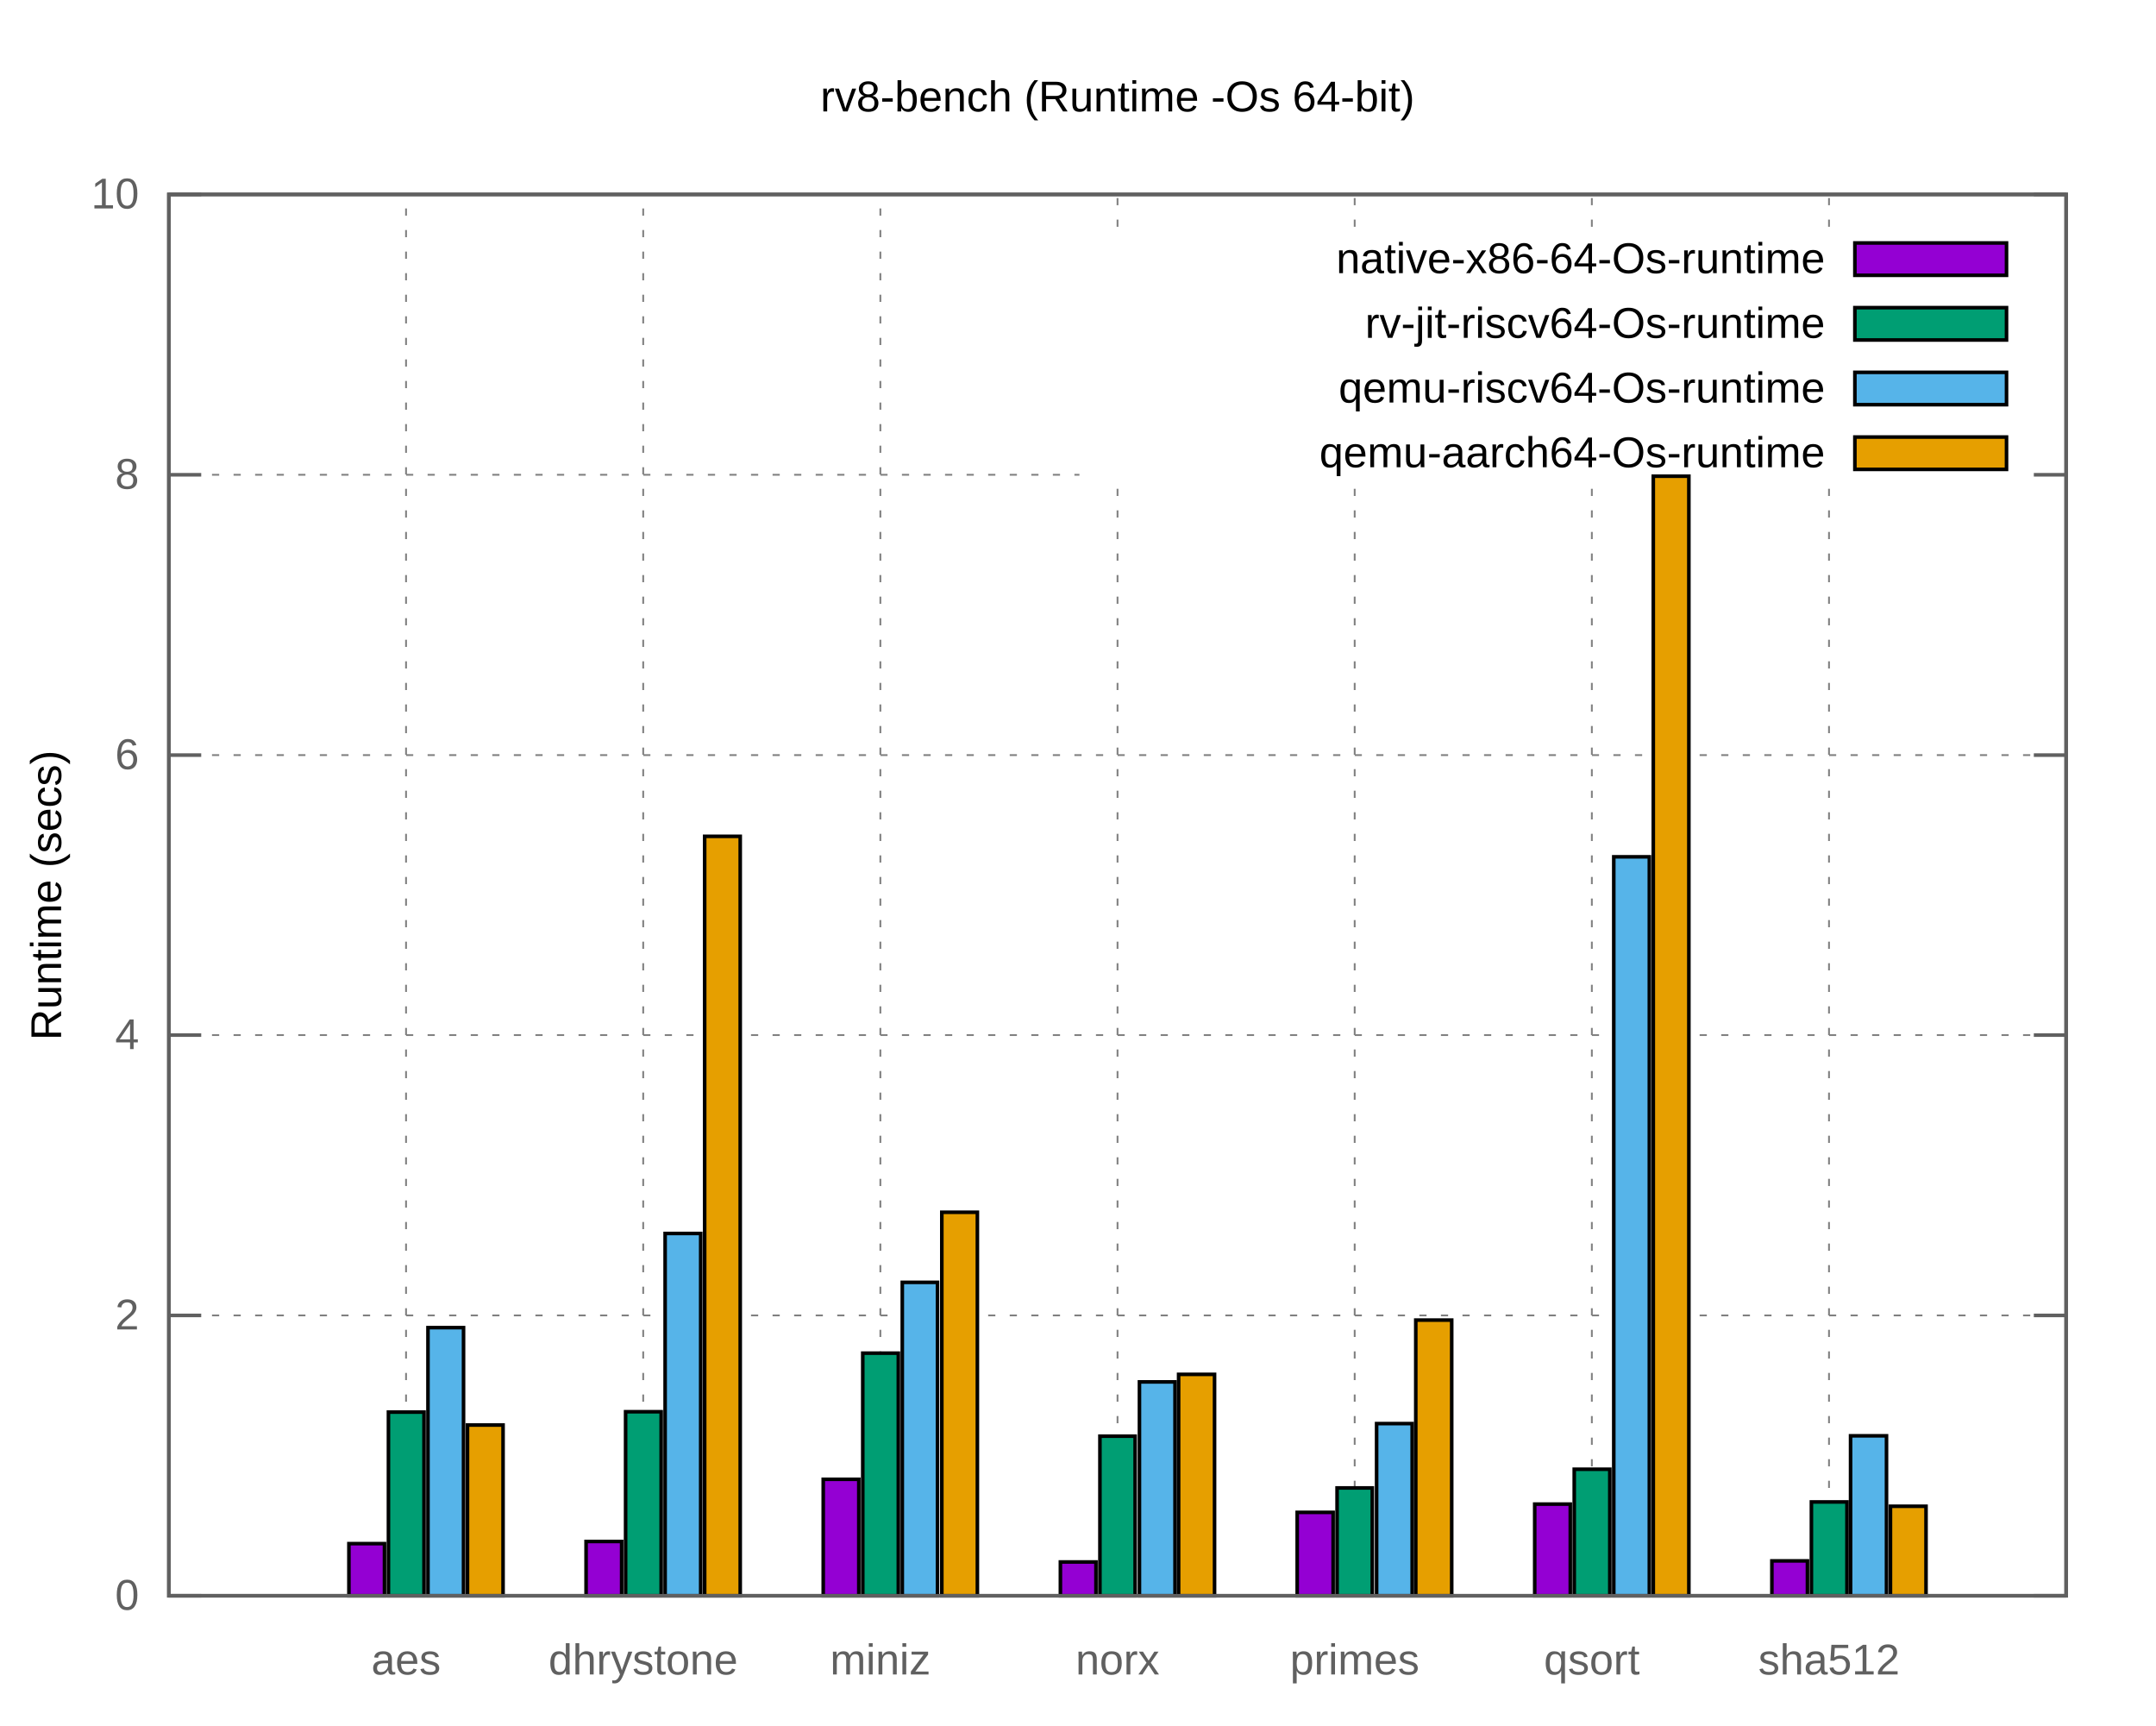
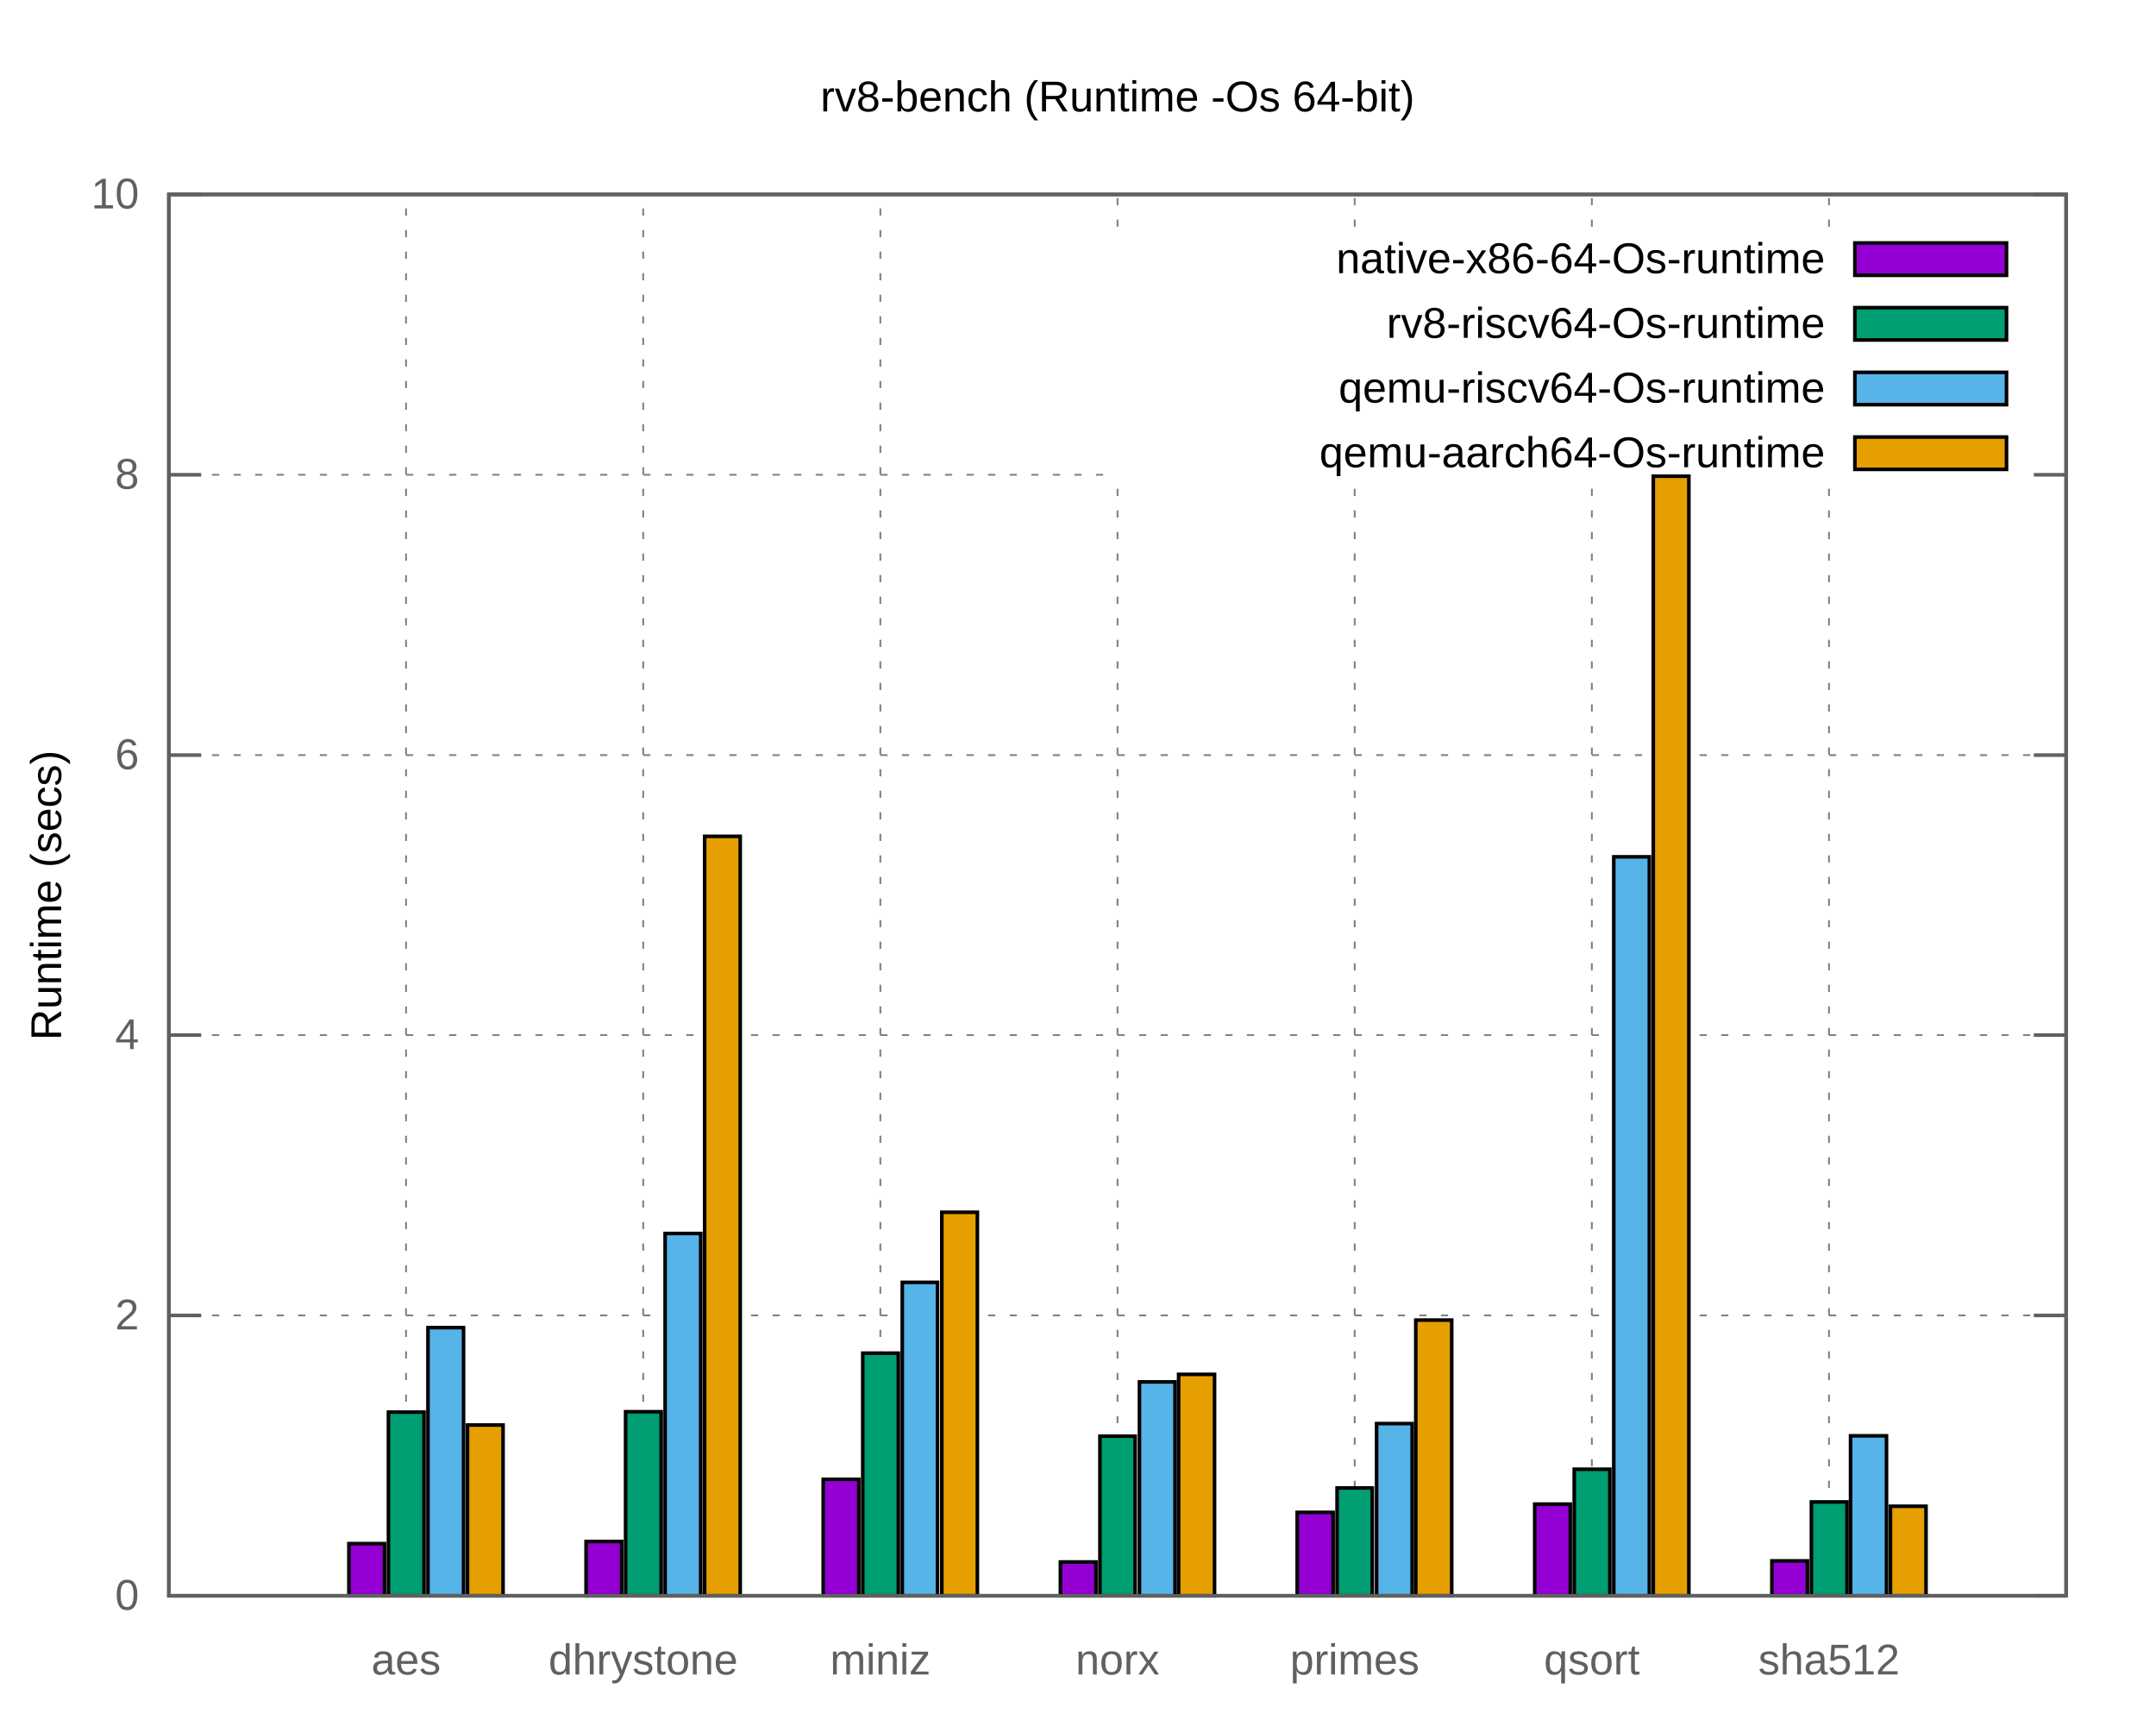
<svg xmlns="http://www.w3.org/2000/svg" xmlns:xlink="http://www.w3.org/1999/xlink" width="600" height="480" viewBox="0 0 600 480">
  <g id="gnuplot_canvas">
    <rect x="0" y="0" width="600" height="480" fill="none" />
    <defs>
      <circle id="gpDot" r="0.5" stroke-width="0.5" />
      <path id="gpPt0" stroke-width="0.222" stroke="currentColor" d="M-1,0 h2 M0,-1 v2" />
      <path id="gpPt1" stroke-width="0.222" stroke="currentColor" d="M-1,-1 L1,1 M1,-1 L-1,1" />
      <path id="gpPt2" stroke-width="0.222" stroke="currentColor" d="M-1,0 L1,0 M0,-1 L0,1 M-1,-1 L1,1 M-1,1 L1,-1" />
      <rect id="gpPt3" stroke-width="0.222" stroke="currentColor" x="-1" y="-1" width="2" height="2" />
      <rect id="gpPt4" stroke-width="0.222" stroke="currentColor" fill="currentColor" x="-1" y="-1" width="2" height="2" />
      <circle id="gpPt5" stroke-width="0.222" stroke="currentColor" cx="0" cy="0" r="1" />
      <use xlink:href="#gpPt5" id="gpPt6" fill="currentColor" stroke="none" />
      <path id="gpPt7" stroke-width="0.222" stroke="currentColor" d="M0,-1.33 L-1.33,0.67 L1.33,0.67 z" />
      <use xlink:href="#gpPt7" id="gpPt8" fill="currentColor" stroke="none" />
      <use xlink:href="#gpPt7" id="gpPt9" stroke="currentColor" transform="rotate(180)" />
      <use xlink:href="#gpPt9" id="gpPt10" fill="currentColor" stroke="none" />
      <use xlink:href="#gpPt3" id="gpPt11" stroke="currentColor" transform="rotate(45)" />
      <use xlink:href="#gpPt11" id="gpPt12" fill="currentColor" stroke="none" />
      <path id="gpPt13" stroke-width="0.222" stroke="currentColor" d="M0,1.330 L1.265,0.411 L0.782,-1.067 L-0.782,-1.076 L-1.265,0.411 z" />
      <use xlink:href="#gpPt13" id="gpPt14" fill="currentColor" stroke="none" />
      <filter id="textbox" filterUnits="objectBoundingBox" x="0" y="0" height="1" width="1">
        <feFlood flood-color="white" flood-opacity="1" result="bgnd" />
        <feComposite in="SourceGraphic" in2="bgnd" operator="atop" />
      </filter>
      <filter id="greybox" filterUnits="objectBoundingBox" x="0" y="0" height="1" width="1">
        <feFlood flood-color="lightgrey" flood-opacity="1" result="grey" />
        <feComposite in="SourceGraphic" in2="grey" operator="atop" />
      </filter>
    </defs>
    <g fill="none" color="white" stroke="rgb( 96,  96,  96)" stroke-width="1.00" stroke-linecap="butt" stroke-linejoin="miter">
</g>
    <g fill="none" color="black" stroke="currentColor" stroke-width="1.00" stroke-linecap="butt" stroke-linejoin="miter">
</g>
    <g fill="none" color="black" stroke="rgb( 96,  96,  96)" stroke-width="0.50" stroke-linecap="butt" stroke-linejoin="miter">
</g>
    <g fill="none" color="gray" stroke="currentColor" stroke-width="0.50" stroke-linecap="butt" stroke-linejoin="miter">
      <path stroke="gray" stroke-dasharray="2,4" class="gridline" d="M47.0,444.0 L575.0,444.0  " />
    </g>
    <g fill="none" color="gray" stroke="gray" stroke-width="1.00" stroke-linecap="butt" stroke-linejoin="miter">
</g>
    <g fill="none" color="black" stroke="currentColor" stroke-width="1.00" stroke-linecap="butt" stroke-linejoin="miter">
      <path stroke="rgb( 96,  96,  96)" d="M47.0,444.0 L56.0,444.0 M575.0,444.0 L566.0,444.0  " />
      <g transform="translate(38.7,447.9)" stroke="none" fill="rgb(96,96,96)" font-family="Arial" font-size="12.00" text-anchor="end">
        <text>
          <tspan font-family="Arial"> 0</tspan>
        </text>
      </g>
    </g>
    <g fill="none" color="black" stroke="currentColor" stroke-width="1.00" stroke-linecap="butt" stroke-linejoin="miter">
</g>
    <g fill="none" color="black" stroke="rgb( 96,  96,  96)" stroke-width="0.50" stroke-linecap="butt" stroke-linejoin="miter">
</g>
    <g fill="none" color="gray" stroke="currentColor" stroke-width="0.50" stroke-linecap="butt" stroke-linejoin="miter">
      <path stroke="gray" stroke-dasharray="2,4" class="gridline" d="M47.0,366.0 L575.0,366.0  " />
    </g>
    <g fill="none" color="gray" stroke="gray" stroke-width="1.00" stroke-linecap="butt" stroke-linejoin="miter">
</g>
    <g fill="none" color="black" stroke="currentColor" stroke-width="1.00" stroke-linecap="butt" stroke-linejoin="miter">
      <path stroke="rgb( 96,  96,  96)" d="M47.0,366.0 L56.0,366.0 M575.0,366.0 L566.0,366.0  " />
      <g transform="translate(38.7,369.9)" stroke="none" fill="rgb(96,96,96)" font-family="Arial" font-size="12.00" text-anchor="end">
        <text>
          <tspan font-family="Arial"> 2</tspan>
        </text>
      </g>
    </g>
    <g fill="none" color="black" stroke="currentColor" stroke-width="1.00" stroke-linecap="butt" stroke-linejoin="miter">
</g>
    <g fill="none" color="black" stroke="rgb( 96,  96,  96)" stroke-width="0.50" stroke-linecap="butt" stroke-linejoin="miter">
</g>
    <g fill="none" color="gray" stroke="currentColor" stroke-width="0.50" stroke-linecap="butt" stroke-linejoin="miter">
      <path stroke="gray" stroke-dasharray="2,4" class="gridline" d="M47.0,288.0 L575.0,288.0  " />
    </g>
    <g fill="none" color="gray" stroke="gray" stroke-width="1.00" stroke-linecap="butt" stroke-linejoin="miter">
</g>
    <g fill="none" color="black" stroke="currentColor" stroke-width="1.00" stroke-linecap="butt" stroke-linejoin="miter">
      <path stroke="rgb( 96,  96,  96)" d="M47.0,288.0 L56.0,288.0 M575.0,288.0 L566.0,288.0  " />
      <g transform="translate(38.7,291.9)" stroke="none" fill="rgb(96,96,96)" font-family="Arial" font-size="12.00" text-anchor="end">
        <text>
          <tspan font-family="Arial"> 4</tspan>
        </text>
      </g>
    </g>
    <g fill="none" color="black" stroke="currentColor" stroke-width="1.00" stroke-linecap="butt" stroke-linejoin="miter">
</g>
    <g fill="none" color="black" stroke="rgb( 96,  96,  96)" stroke-width="0.50" stroke-linecap="butt" stroke-linejoin="miter">
</g>
    <g fill="none" color="gray" stroke="currentColor" stroke-width="0.50" stroke-linecap="butt" stroke-linejoin="miter">
      <path stroke="gray" stroke-dasharray="2,4" class="gridline" d="M47.0,210.1 L575.0,210.1  " />
    </g>
    <g fill="none" color="gray" stroke="gray" stroke-width="1.00" stroke-linecap="butt" stroke-linejoin="miter">
</g>
    <g fill="none" color="black" stroke="currentColor" stroke-width="1.00" stroke-linecap="butt" stroke-linejoin="miter">
      <path stroke="rgb( 96,  96,  96)" d="M47.0,210.1 L56.0,210.1 M575.0,210.1 L566.0,210.1  " />
      <g transform="translate(38.7,214.0)" stroke="none" fill="rgb(96,96,96)" font-family="Arial" font-size="12.00" text-anchor="end">
        <text>
          <tspan font-family="Arial"> 6</tspan>
        </text>
      </g>
    </g>
    <g fill="none" color="black" stroke="currentColor" stroke-width="1.00" stroke-linecap="butt" stroke-linejoin="miter">
</g>
    <g fill="none" color="black" stroke="rgb( 96,  96,  96)" stroke-width="0.50" stroke-linecap="butt" stroke-linejoin="miter">
</g>
    <g fill="none" color="gray" stroke="currentColor" stroke-width="0.50" stroke-linecap="butt" stroke-linejoin="miter">
-       <path stroke="gray" stroke-dasharray="2,4" class="gridline" d="M47.0,132.1 L300.4,132.1 M566.7,132.1 L575.0,132.1  " />
+       <path stroke="gray" stroke-dasharray="2,4" class="gridline" d="M47.0,132.1 L308.7,132.1 M566.7,132.1 L575.0,132.1  " />
    </g>
    <g fill="none" color="gray" stroke="gray" stroke-width="1.00" stroke-linecap="butt" stroke-linejoin="miter">
</g>
    <g fill="none" color="black" stroke="currentColor" stroke-width="1.00" stroke-linecap="butt" stroke-linejoin="miter">
      <path stroke="rgb( 96,  96,  96)" d="M47.0,132.1 L56.0,132.1 M575.0,132.1 L566.0,132.1  " />
      <g transform="translate(38.7,136.0)" stroke="none" fill="rgb(96,96,96)" font-family="Arial" font-size="12.00" text-anchor="end">
        <text>
          <tspan font-family="Arial"> 8</tspan>
        </text>
      </g>
    </g>
    <g fill="none" color="black" stroke="currentColor" stroke-width="1.00" stroke-linecap="butt" stroke-linejoin="miter">
</g>
    <g fill="none" color="black" stroke="rgb( 96,  96,  96)" stroke-width="0.50" stroke-linecap="butt" stroke-linejoin="miter">
</g>
    <g fill="none" color="gray" stroke="currentColor" stroke-width="0.50" stroke-linecap="butt" stroke-linejoin="miter">
      <path stroke="gray" stroke-dasharray="2,4" class="gridline" d="M47.0,54.1 L575.0,54.1  " />
    </g>
    <g fill="none" color="gray" stroke="gray" stroke-width="1.00" stroke-linecap="butt" stroke-linejoin="miter">
</g>
    <g fill="none" color="black" stroke="currentColor" stroke-width="1.00" stroke-linecap="butt" stroke-linejoin="miter">
      <path stroke="rgb( 96,  96,  96)" d="M47.0,54.1 L56.0,54.1 M575.0,54.1 L566.0,54.1  " />
      <g transform="translate(38.7,58.0)" stroke="none" fill="rgb(96,96,96)" font-family="Arial" font-size="12.00" text-anchor="end">
        <text>
          <tspan font-family="Arial"> 10</tspan>
        </text>
      </g>
    </g>
    <g fill="none" color="black" stroke="currentColor" stroke-width="1.00" stroke-linecap="butt" stroke-linejoin="miter">
</g>
    <g fill="none" color="black" stroke="rgb( 96,  96,  96)" stroke-width="0.50" stroke-linecap="butt" stroke-linejoin="miter">
</g>
    <g fill="none" color="gray" stroke="currentColor" stroke-width="0.50" stroke-linecap="butt" stroke-linejoin="miter">
      <path stroke="gray" stroke-dasharray="2,4" class="gridline" d="M113.0,444.0 L113.0,54.1  " />
    </g>
    <g fill="none" color="gray" stroke="gray" stroke-width="1.00" stroke-linecap="butt" stroke-linejoin="miter">
</g>
    <g fill="none" color="black" stroke="currentColor" stroke-width="1.00" stroke-linecap="butt" stroke-linejoin="miter">
      <path stroke="rgb( 96,  96,  96)" d="M113.0,444.0 M113.0,54.1  " />
      <g transform="translate(113.0,465.9)" stroke="none" fill="rgb(96,96,96)" font-family="Arial" font-size="12.00" text-anchor="middle">
        <text>
          <tspan font-family="Arial">aes</tspan>
        </text>
      </g>
    </g>
    <g fill="none" color="black" stroke="currentColor" stroke-width="1.00" stroke-linecap="butt" stroke-linejoin="miter">
</g>
    <g fill="none" color="black" stroke="rgb( 96,  96,  96)" stroke-width="0.50" stroke-linecap="butt" stroke-linejoin="miter">
</g>
    <g fill="none" color="gray" stroke="currentColor" stroke-width="0.50" stroke-linecap="butt" stroke-linejoin="miter">
      <path stroke="gray" stroke-dasharray="2,4" class="gridline" d="M179.0,444.0 L179.0,54.1  " />
    </g>
    <g fill="none" color="gray" stroke="gray" stroke-width="1.00" stroke-linecap="butt" stroke-linejoin="miter">
</g>
    <g fill="none" color="black" stroke="currentColor" stroke-width="1.00" stroke-linecap="butt" stroke-linejoin="miter">
      <path stroke="rgb( 96,  96,  96)" d="M179.0,444.0 M179.0,54.1  " />
      <g transform="translate(179.0,465.9)" stroke="none" fill="rgb(96,96,96)" font-family="Arial" font-size="12.00" text-anchor="middle">
        <text>
          <tspan font-family="Arial">dhrystone</tspan>
        </text>
      </g>
    </g>
    <g fill="none" color="black" stroke="currentColor" stroke-width="1.00" stroke-linecap="butt" stroke-linejoin="miter">
</g>
    <g fill="none" color="black" stroke="rgb( 96,  96,  96)" stroke-width="0.50" stroke-linecap="butt" stroke-linejoin="miter">
</g>
    <g fill="none" color="gray" stroke="currentColor" stroke-width="0.50" stroke-linecap="butt" stroke-linejoin="miter">
      <path stroke="gray" stroke-dasharray="2,4" class="gridline" d="M245.0,444.0 L245.0,54.1  " />
    </g>
    <g fill="none" color="gray" stroke="gray" stroke-width="1.00" stroke-linecap="butt" stroke-linejoin="miter">
</g>
    <g fill="none" color="black" stroke="currentColor" stroke-width="1.00" stroke-linecap="butt" stroke-linejoin="miter">
      <path stroke="rgb( 96,  96,  96)" d="M245.0,444.0 M245.0,54.1  " />
      <g transform="translate(245.0,465.9)" stroke="none" fill="rgb(96,96,96)" font-family="Arial" font-size="12.00" text-anchor="middle">
        <text>
          <tspan font-family="Arial">miniz</tspan>
        </text>
      </g>
    </g>
    <g fill="none" color="black" stroke="currentColor" stroke-width="1.00" stroke-linecap="butt" stroke-linejoin="miter">
</g>
    <g fill="none" color="black" stroke="rgb( 96,  96,  96)" stroke-width="0.50" stroke-linecap="butt" stroke-linejoin="miter">
</g>
    <g fill="none" color="gray" stroke="currentColor" stroke-width="0.50" stroke-linecap="butt" stroke-linejoin="miter">
      <path stroke="gray" stroke-dasharray="2,4" class="gridline" d="M311.0,444.0 L311.0,135.1 M311.0,63.1 L311.0,54.1  " />
    </g>
    <g fill="none" color="gray" stroke="gray" stroke-width="1.00" stroke-linecap="butt" stroke-linejoin="miter">
</g>
    <g fill="none" color="black" stroke="currentColor" stroke-width="1.00" stroke-linecap="butt" stroke-linejoin="miter">
      <path stroke="rgb( 96,  96,  96)" d="M311.0,444.0 M311.0,54.1  " />
      <g transform="translate(311.0,465.9)" stroke="none" fill="rgb(96,96,96)" font-family="Arial" font-size="12.00" text-anchor="middle">
        <text>
          <tspan font-family="Arial">norx</tspan>
        </text>
      </g>
    </g>
    <g fill="none" color="black" stroke="currentColor" stroke-width="1.00" stroke-linecap="butt" stroke-linejoin="miter">
</g>
    <g fill="none" color="black" stroke="rgb( 96,  96,  96)" stroke-width="0.50" stroke-linecap="butt" stroke-linejoin="miter">
</g>
    <g fill="none" color="gray" stroke="currentColor" stroke-width="0.50" stroke-linecap="butt" stroke-linejoin="miter">
      <path stroke="gray" stroke-dasharray="2,4" class="gridline" d="M377.0,444.0 L377.0,135.1 M377.0,63.1 L377.0,54.1  " />
    </g>
    <g fill="none" color="gray" stroke="gray" stroke-width="1.00" stroke-linecap="butt" stroke-linejoin="miter">
</g>
    <g fill="none" color="black" stroke="currentColor" stroke-width="1.00" stroke-linecap="butt" stroke-linejoin="miter">
      <path stroke="rgb( 96,  96,  96)" d="M377.0,444.0 M377.0,54.1  " />
      <g transform="translate(377.0,465.9)" stroke="none" fill="rgb(96,96,96)" font-family="Arial" font-size="12.00" text-anchor="middle">
        <text>
          <tspan font-family="Arial">primes</tspan>
        </text>
      </g>
    </g>
    <g fill="none" color="black" stroke="currentColor" stroke-width="1.00" stroke-linecap="butt" stroke-linejoin="miter">
</g>
    <g fill="none" color="black" stroke="rgb( 96,  96,  96)" stroke-width="0.50" stroke-linecap="butt" stroke-linejoin="miter">
</g>
    <g fill="none" color="gray" stroke="currentColor" stroke-width="0.50" stroke-linecap="butt" stroke-linejoin="miter">
      <path stroke="gray" stroke-dasharray="2,4" class="gridline" d="M443.0,444.0 L443.0,135.1 M443.0,63.1 L443.0,54.1  " />
    </g>
    <g fill="none" color="gray" stroke="gray" stroke-width="1.00" stroke-linecap="butt" stroke-linejoin="miter">
</g>
    <g fill="none" color="black" stroke="currentColor" stroke-width="1.00" stroke-linecap="butt" stroke-linejoin="miter">
      <path stroke="rgb( 96,  96,  96)" d="M443.0,444.0 M443.0,54.1  " />
      <g transform="translate(443.0,465.9)" stroke="none" fill="rgb(96,96,96)" font-family="Arial" font-size="12.00" text-anchor="middle">
        <text>
          <tspan font-family="Arial">qsort</tspan>
        </text>
      </g>
    </g>
    <g fill="none" color="black" stroke="currentColor" stroke-width="1.00" stroke-linecap="butt" stroke-linejoin="miter">
</g>
    <g fill="none" color="black" stroke="rgb( 96,  96,  96)" stroke-width="0.50" stroke-linecap="butt" stroke-linejoin="miter">
</g>
    <g fill="none" color="gray" stroke="currentColor" stroke-width="0.50" stroke-linecap="butt" stroke-linejoin="miter">
      <path stroke="gray" stroke-dasharray="2,4" class="gridline" d="M509.0,444.0 L509.0,135.1 M509.0,63.1 L509.0,54.1  " />
    </g>
    <g fill="none" color="gray" stroke="gray" stroke-width="1.00" stroke-linecap="butt" stroke-linejoin="miter">
</g>
    <g fill="none" color="black" stroke="currentColor" stroke-width="1.00" stroke-linecap="butt" stroke-linejoin="miter">
      <path stroke="rgb( 96,  96,  96)" d="M509.0,444.0 M509.0,54.1  " />
      <g transform="translate(509.0,465.9)" stroke="none" fill="rgb(96,96,96)" font-family="Arial" font-size="12.00" text-anchor="middle">
        <text>
          <tspan font-family="Arial">sha512</tspan>
        </text>
      </g>
    </g>
    <g fill="none" color="black" stroke="currentColor" stroke-width="1.00" stroke-linecap="butt" stroke-linejoin="miter">
</g>
    <g fill="none" color="black" stroke="currentColor" stroke-width="1.00" stroke-linecap="butt" stroke-linejoin="miter">
      <path stroke="rgb( 96,  96,  96)" d="M47.0,54.1 L47.0,444.0 L575.0,444.0 L575.0,54.1 L47.0,54.1 Z  " />
    </g>
    <g fill="none" color="black" stroke="currentColor" stroke-width="1.00" stroke-linecap="butt" stroke-linejoin="miter">
      <g transform="translate(17.0,249.1) rotate(270)" stroke="none" fill="black" font-family="Arial" font-size="12.00" text-anchor="middle">
        <text>
          <tspan font-family="Arial">Runtime (secs)</tspan>
        </text>
      </g>
    </g>
    <g fill="none" color="black" stroke="currentColor" stroke-width="1.00" stroke-linecap="butt" stroke-linejoin="miter">
      <g transform="translate(311.0,31.0)" stroke="none" fill="black" font-family="Arial" font-size="12.00" text-anchor="middle">
        <text>
          <tspan font-family="Arial">rv8-bench (Runtime -Os 64-bit)</tspan>
        </text>
      </g>
    </g>
    <g id="gnuplot_plot_1">
      <g fill="none" color="black" stroke="currentColor" stroke-width="1.00" stroke-linecap="butt" stroke-linejoin="miter">
        <g transform="translate(507.9,76.0)" stroke="none" fill="black" font-family="Arial" font-size="12.00" text-anchor="end">
          <text>
            <tspan font-family="Arial">native-x86-64-Os-runtime</tspan>
          </text>
        </g>
      </g>
      <g fill="none" color="black" stroke="currentColor" stroke-width="1.00" stroke-linecap="butt" stroke-linejoin="miter">
        <g stroke="none" shape-rendering="crispEdges">
          <polygon fill="rgb(148,   0, 211)" points="516.2,76.6 558.4,76.6 558.4,67.6 516.2,67.6 " />
        </g>
        <path stroke="black" d="M516.2,76.6 L558.4,76.6 L558.4,67.6 L516.2,67.6 L516.2,76.6 Z  " />
      </g>
      <g fill="none" color="black" stroke="currentColor" stroke-width="1.00" stroke-linecap="butt" stroke-linejoin="miter">
        <g stroke="none" shape-rendering="crispEdges">
          <polygon fill="rgb(148,   0, 211)" points="97.1,444.0 107.1,444.0 107.1,429.4 97.1,429.4 " />
        </g>
        <path stroke="black" d="M97.1,444.0 L97.1,429.5 L107.0,429.5 L107.0,444.0 L97.1,444.0 Z  " />
      </g>
      <g fill="none" color="black" stroke="currentColor" stroke-width="1.00" stroke-linecap="butt" stroke-linejoin="miter">
        <g stroke="none" shape-rendering="crispEdges">
          <polygon fill="rgb(148,   0, 211)" points="163.1,444.0 173.1,444.0 173.1,428.8 163.1,428.8 " />
        </g>
        <path stroke="black" d="M163.1,444.0 L163.1,428.9 L173.0,428.9 L173.0,444.0 L163.1,444.0 Z  " />
      </g>
      <g fill="none" color="black" stroke="currentColor" stroke-width="1.00" stroke-linecap="butt" stroke-linejoin="miter">
        <g stroke="none" shape-rendering="crispEdges">
          <polygon fill="rgb(148,   0, 211)" points="229.1,444.0 239.1,444.0 239.1,411.5 229.1,411.5 " />
        </g>
        <path stroke="black" d="M229.1,444.0 L229.1,411.6 L239.0,411.6 L239.0,444.0 L229.1,444.0 Z  " />
      </g>
      <g fill="none" color="black" stroke="currentColor" stroke-width="1.00" stroke-linecap="butt" stroke-linejoin="miter">
        <g stroke="none" shape-rendering="crispEdges">
          <polygon fill="rgb(148,   0, 211)" points="295.1,444.0 305.1,444.0 305.1,434.5 295.1,434.5 " />
        </g>
        <path stroke="black" d="M295.1,444.0 L295.1,434.6 L305.0,434.6 L305.0,444.0 L295.1,444.0 Z  " />
      </g>
      <g fill="none" color="black" stroke="currentColor" stroke-width="1.00" stroke-linecap="butt" stroke-linejoin="miter">
        <g stroke="none" shape-rendering="crispEdges">
          <polygon fill="rgb(148,   0, 211)" points="361.0,444.0 371.1,444.0 371.1,420.7 361.0,420.7 " />
        </g>
        <path stroke="black" d="M361.0,444.0 L361.0,420.8 L371.0,420.8 L371.0,444.0 L361.0,444.0 Z  " />
      </g>
      <g fill="none" color="black" stroke="currentColor" stroke-width="1.00" stroke-linecap="butt" stroke-linejoin="miter">
        <g stroke="none" shape-rendering="crispEdges">
          <polygon fill="rgb(148,   0, 211)" points="427.1,444.0 437.1,444.0 437.1,418.4 427.1,418.4 " />
        </g>
        <path stroke="black" d="M427.1,444.0 L427.1,418.5 L437.0,418.5 L437.0,444.0 L427.1,444.0 Z  " />
      </g>
      <g fill="none" color="black" stroke="currentColor" stroke-width="1.00" stroke-linecap="butt" stroke-linejoin="miter">
        <g stroke="none" shape-rendering="crispEdges">
          <polygon fill="rgb(148,   0, 211)" points="493.1,444.0 503.1,444.0 503.1,434.2 493.1,434.2 " />
        </g>
        <path stroke="black" d="M493.1,444.0 L493.1,434.3 L503.0,434.3 L503.0,444.0 L493.1,444.0 Z  " />
      </g>
      <g fill="none" color="black" stroke="currentColor" stroke-width="1.00" stroke-linecap="butt" stroke-linejoin="miter">
</g>
    </g>
    <g id="gnuplot_plot_2">
      <g fill="none" color="black" stroke="currentColor" stroke-width="1.00" stroke-linecap="butt" stroke-linejoin="miter">
        <g transform="translate(507.9,94.0)" stroke="none" fill="black" font-family="Arial" font-size="12.00" text-anchor="end">
          <text>
-             <tspan font-family="Arial">rv-jit-riscv64-Os-runtime</tspan>
+             <tspan font-family="Arial">rv8-riscv64-Os-runtime</tspan>
          </text>
        </g>
      </g>
      <g fill="none" color="black" stroke="currentColor" stroke-width="1.00" stroke-linecap="butt" stroke-linejoin="miter">
        <g stroke="none" shape-rendering="crispEdges">
          <polygon fill="rgb(  0, 158, 115)" points="516.2,94.6 558.4,94.6 558.4,85.6 516.2,85.6 " />
        </g>
        <path stroke="black" d="M516.2,94.6 L558.4,94.6 L558.4,85.6 L516.2,85.6 L516.2,94.6 Z  " />
      </g>
      <g fill="none" color="black" stroke="currentColor" stroke-width="1.00" stroke-linecap="butt" stroke-linejoin="miter">
        <g stroke="none" shape-rendering="crispEdges">
          <polygon fill="rgb(  0, 158, 115)" points="108.1,444.0 118.1,444.0 118.1,392.8 108.1,392.8 " />
        </g>
        <path stroke="black" d="M108.1,444.0 L108.1,392.9 L118.0,392.9 L118.0,444.0 L108.1,444.0 Z  " />
      </g>
      <g fill="none" color="black" stroke="currentColor" stroke-width="1.00" stroke-linecap="butt" stroke-linejoin="miter">
        <g stroke="none" shape-rendering="crispEdges">
          <polygon fill="rgb(  0, 158, 115)" points="174.1,444.0 184.1,444.0 184.1,392.7 174.1,392.7 " />
        </g>
        <path stroke="black" d="M174.1,444.0 L174.1,392.8 L184.0,392.8 L184.0,444.0 L174.1,444.0 Z  " />
      </g>
      <g fill="none" color="black" stroke="currentColor" stroke-width="1.00" stroke-linecap="butt" stroke-linejoin="miter">
        <g stroke="none" shape-rendering="crispEdges">
          <polygon fill="rgb(  0, 158, 115)" points="240.1,444.0 250.1,444.0 250.1,376.4 240.1,376.4 " />
        </g>
        <path stroke="black" d="M240.1,444.0 L240.1,376.5 L250.0,376.5 L250.0,444.0 L240.1,444.0 Z  " />
      </g>
      <g fill="none" color="black" stroke="currentColor" stroke-width="1.00" stroke-linecap="butt" stroke-linejoin="miter">
        <g stroke="none" shape-rendering="crispEdges">
          <polygon fill="rgb(  0, 158, 115)" points="306.1,444.0 316.0,444.0 316.0,399.5 306.1,399.5 " />
        </g>
        <path stroke="black" d="M306.1,444.0 L306.1,399.6 L315.9,399.6 L315.9,444.0 L306.1,444.0 Z  " />
      </g>
      <g fill="none" color="black" stroke="currentColor" stroke-width="1.00" stroke-linecap="butt" stroke-linejoin="miter">
        <g stroke="none" shape-rendering="crispEdges">
          <polygon fill="rgb(  0, 158, 115)" points="372.1,444.0 382.0,444.0 382.0,413.9 372.1,413.9 " />
        </g>
        <path stroke="black" d="M372.1,444.0 L372.1,414.0 L381.9,414.0 L381.9,444.0 L372.1,444.0 Z  " />
      </g>
      <g fill="none" color="black" stroke="currentColor" stroke-width="1.00" stroke-linecap="butt" stroke-linejoin="miter">
        <g stroke="none" shape-rendering="crispEdges">
          <polygon fill="rgb(  0, 158, 115)" points="438.1,444.0 448.1,444.0 448.1,408.7 438.1,408.7 " />
        </g>
        <path stroke="black" d="M438.1,444.0 L438.1,408.8 L448.0,408.8 L448.0,444.0 L438.1,444.0 Z  " />
      </g>
      <g fill="none" color="black" stroke="currentColor" stroke-width="1.00" stroke-linecap="butt" stroke-linejoin="miter">
        <g stroke="none" shape-rendering="crispEdges">
          <polygon fill="rgb(  0, 158, 115)" points="504.1,444.0 514.1,444.0 514.1,417.8 504.1,417.8 " />
        </g>
        <path stroke="black" d="M504.1,444.0 L504.1,417.9 L514.0,417.9 L514.0,444.0 L504.1,444.0 Z  " />
      </g>
      <g fill="none" color="black" stroke="currentColor" stroke-width="1.00" stroke-linecap="butt" stroke-linejoin="miter">
</g>
    </g>
    <g id="gnuplot_plot_3">
      <g fill="none" color="black" stroke="currentColor" stroke-width="1.00" stroke-linecap="butt" stroke-linejoin="miter">
        <g transform="translate(507.9,112.0)" stroke="none" fill="black" font-family="Arial" font-size="12.00" text-anchor="end">
          <text>
            <tspan font-family="Arial">qemu-riscv64-Os-runtime</tspan>
          </text>
        </g>
      </g>
      <g fill="none" color="black" stroke="currentColor" stroke-width="1.00" stroke-linecap="butt" stroke-linejoin="miter">
        <g stroke="none" shape-rendering="crispEdges">
          <polygon fill="rgb( 86, 180, 233)" points="516.2,112.6 558.4,112.6 558.4,103.6 516.2,103.6 " />
        </g>
        <path stroke="black" d="M516.2,112.6 L558.4,112.6 L558.4,103.6 L516.2,103.6 L516.2,112.6 Z  " />
      </g>
      <g fill="none" color="black" stroke="currentColor" stroke-width="1.00" stroke-linecap="butt" stroke-linejoin="miter">
        <g stroke="none" shape-rendering="crispEdges">
          <polygon fill="rgb( 86, 180, 233)" points="119.1,444.0 129.1,444.0 129.1,369.3 119.1,369.3 " />
        </g>
        <path stroke="black" d="M119.1,444.0 L119.1,369.4 L129.0,369.4 L129.0,444.0 L119.1,444.0 Z  " />
      </g>
      <g fill="none" color="black" stroke="currentColor" stroke-width="1.00" stroke-linecap="butt" stroke-linejoin="miter">
        <g stroke="none" shape-rendering="crispEdges">
          <polygon fill="rgb( 86, 180, 233)" points="185.1,444.0 195.1,444.0 195.1,343.1 185.1,343.1 " />
        </g>
        <path stroke="black" d="M185.1,444.0 L185.1,343.2 L195.0,343.2 L195.0,444.0 L185.1,444.0 Z  " />
      </g>
      <g fill="none" color="black" stroke="currentColor" stroke-width="1.00" stroke-linecap="butt" stroke-linejoin="miter">
        <g stroke="none" shape-rendering="crispEdges">
          <polygon fill="rgb( 86, 180, 233)" points="251.1,444.0 261.0,444.0 261.0,356.7 251.1,356.7 " />
        </g>
        <path stroke="black" d="M251.1,444.0 L251.1,356.8 L260.9,356.8 L260.9,444.0 L251.1,444.0 Z  " />
      </g>
      <g fill="none" color="black" stroke="currentColor" stroke-width="1.00" stroke-linecap="butt" stroke-linejoin="miter">
        <g stroke="none" shape-rendering="crispEdges">
          <polygon fill="rgb( 86, 180, 233)" points="317.1,444.0 327.1,444.0 327.1,384.4 317.1,384.4 " />
        </g>
        <path stroke="black" d="M317.1,444.0 L317.1,384.5 L327.0,384.5 L327.0,444.0 L317.1,444.0 Z  " />
      </g>
      <g fill="none" color="black" stroke="currentColor" stroke-width="1.00" stroke-linecap="butt" stroke-linejoin="miter">
        <g stroke="none" shape-rendering="crispEdges">
          <polygon fill="rgb( 86, 180, 233)" points="383.1,444.0 393.1,444.0 393.1,396.0 383.1,396.0 " />
        </g>
        <path stroke="black" d="M383.1,444.0 L383.1,396.1 L393.0,396.1 L393.0,444.0 L383.1,444.0 Z  " />
      </g>
      <g fill="none" color="black" stroke="currentColor" stroke-width="1.00" stroke-linecap="butt" stroke-linejoin="miter">
        <g stroke="none" shape-rendering="crispEdges">
          <polygon fill="rgb( 86, 180, 233)" points="449.1,444.0 459.1,444.0 459.1,238.3 449.1,238.3 " />
        </g>
        <path stroke="black" d="M449.1,444.0 L449.1,238.4 L459.0,238.4 L459.0,444.0 L449.1,444.0 Z  " />
      </g>
      <g fill="none" color="black" stroke="currentColor" stroke-width="1.00" stroke-linecap="butt" stroke-linejoin="miter">
        <g stroke="none" shape-rendering="crispEdges">
          <polygon fill="rgb( 86, 180, 233)" points="515.0,444.0 525.1,444.0 525.1,399.4 515.0,399.4 " />
        </g>
        <path stroke="black" d="M515.0,444.0 L515.0,399.5 L525.0,399.5 L525.0,444.0 L515.0,444.0 Z  " />
      </g>
      <g fill="none" color="black" stroke="currentColor" stroke-width="1.00" stroke-linecap="butt" stroke-linejoin="miter">
</g>
    </g>
    <g id="gnuplot_plot_4">
      <g fill="none" color="black" stroke="currentColor" stroke-width="1.00" stroke-linecap="butt" stroke-linejoin="miter">
        <g transform="translate(507.9,130.0)" stroke="none" fill="black" font-family="Arial" font-size="12.00" text-anchor="end">
          <text>
            <tspan font-family="Arial">qemu-aarch64-Os-runtime</tspan>
          </text>
        </g>
      </g>
      <g fill="none" color="black" stroke="currentColor" stroke-width="1.00" stroke-linecap="butt" stroke-linejoin="miter">
        <g stroke="none" shape-rendering="crispEdges">
          <polygon fill="rgb(230, 159,   0)" points="516.2,130.6 558.4,130.6 558.4,121.6 516.2,121.6 " />
        </g>
        <path stroke="black" d="M516.2,130.6 L558.4,130.6 L558.4,121.6 L516.2,121.6 L516.2,130.6 Z  " />
      </g>
      <g fill="none" color="black" stroke="currentColor" stroke-width="1.00" stroke-linecap="butt" stroke-linejoin="miter">
        <g stroke="none" shape-rendering="crispEdges">
          <polygon fill="rgb(230, 159,   0)" points="130.1,444.0 140.1,444.0 140.1,396.4 130.1,396.4 " />
        </g>
        <path stroke="black" d="M130.1,444.0 L130.1,396.5 L140.0,396.5 L140.0,444.0 L130.1,444.0 Z  " />
      </g>
      <g fill="none" color="black" stroke="currentColor" stroke-width="1.00" stroke-linecap="butt" stroke-linejoin="miter">
        <g stroke="none" shape-rendering="crispEdges">
          <polygon fill="rgb(230, 159,   0)" points="196.1,444.0 206.1,444.0 206.1,232.6 196.1,232.6 " />
        </g>
        <path stroke="black" d="M196.1,444.0 L196.1,232.7 L206.0,232.7 L206.0,444.0 L196.1,444.0 Z  " />
      </g>
      <g fill="none" color="black" stroke="currentColor" stroke-width="1.00" stroke-linecap="butt" stroke-linejoin="miter">
        <g stroke="none" shape-rendering="crispEdges">
          <polygon fill="rgb(230, 159,   0)" points="262.1,444.0 272.1,444.0 272.1,337.2 262.1,337.2 " />
        </g>
        <path stroke="black" d="M262.1,444.0 L262.1,337.3 L272.0,337.3 L272.0,444.0 L262.1,444.0 Z  " />
      </g>
      <g fill="none" color="black" stroke="currentColor" stroke-width="1.00" stroke-linecap="butt" stroke-linejoin="miter">
        <g stroke="none" shape-rendering="crispEdges">
          <polygon fill="rgb(230, 159,   0)" points="328.0,444.0 338.1,444.0 338.1,382.3 328.0,382.3 " />
        </g>
        <path stroke="black" d="M328.0,444.0 L328.0,382.4 L338.0,382.4 L338.0,444.0 L328.0,444.0 Z  " />
      </g>
      <g fill="none" color="black" stroke="currentColor" stroke-width="1.00" stroke-linecap="butt" stroke-linejoin="miter">
        <g stroke="none" shape-rendering="crispEdges">
          <polygon fill="rgb(230, 159,   0)" points="394.0,444.0 404.1,444.0 404.1,367.2 394.0,367.2 " />
        </g>
        <path stroke="black" d="M394.0,444.0 L394.0,367.3 L404.0,367.3 L404.0,444.0 L394.0,444.0 Z  " />
      </g>
      <g fill="none" color="black" stroke="currentColor" stroke-width="1.00" stroke-linecap="butt" stroke-linejoin="miter">
        <g stroke="none" shape-rendering="crispEdges">
          <polygon fill="rgb(230, 159,   0)" points="460.1,444.0 470.1,444.0 470.1,132.4 460.1,132.4 " />
        </g>
        <path stroke="black" d="M460.1,444.0 L460.1,132.5 L470.0,132.5 L470.0,444.0 L460.1,444.0 Z  " />
      </g>
      <g fill="none" color="black" stroke="currentColor" stroke-width="1.00" stroke-linecap="butt" stroke-linejoin="miter">
        <g stroke="none" shape-rendering="crispEdges">
          <polygon fill="rgb(230, 159,   0)" points="526.1,444.0 536.1,444.0 536.1,419.0 526.1,419.0 " />
        </g>
        <path stroke="black" d="M526.1,444.0 L526.1,419.1 L536.0,419.1 L536.0,444.0 L526.1,444.0 Z  " />
      </g>
      <g fill="none" color="black" stroke="currentColor" stroke-width="1.00" stroke-linecap="butt" stroke-linejoin="miter">
</g>
    </g>
    <g fill="none" color="white" stroke="rgb(230, 159,   0)" stroke-width="2.00" stroke-linecap="butt" stroke-linejoin="miter">
</g>
    <g fill="none" color="black" stroke="currentColor" stroke-width="2.00" stroke-linecap="butt" stroke-linejoin="miter">
</g>
    <g fill="none" color="black" stroke="black" stroke-width="1.00" stroke-linecap="butt" stroke-linejoin="miter">
</g>
    <g fill="none" color="black" stroke="currentColor" stroke-width="1.00" stroke-linecap="butt" stroke-linejoin="miter">
      <path stroke="rgb( 96,  96,  96)" d="M47.0,54.1 L47.0,444.0 L575.0,444.0 L575.0,54.1 L47.0,54.1 Z  " />
    </g>
    <g fill="none" color="black" stroke="currentColor" stroke-width="1.00" stroke-linecap="butt" stroke-linejoin="miter">
</g>
  </g>
</svg>
